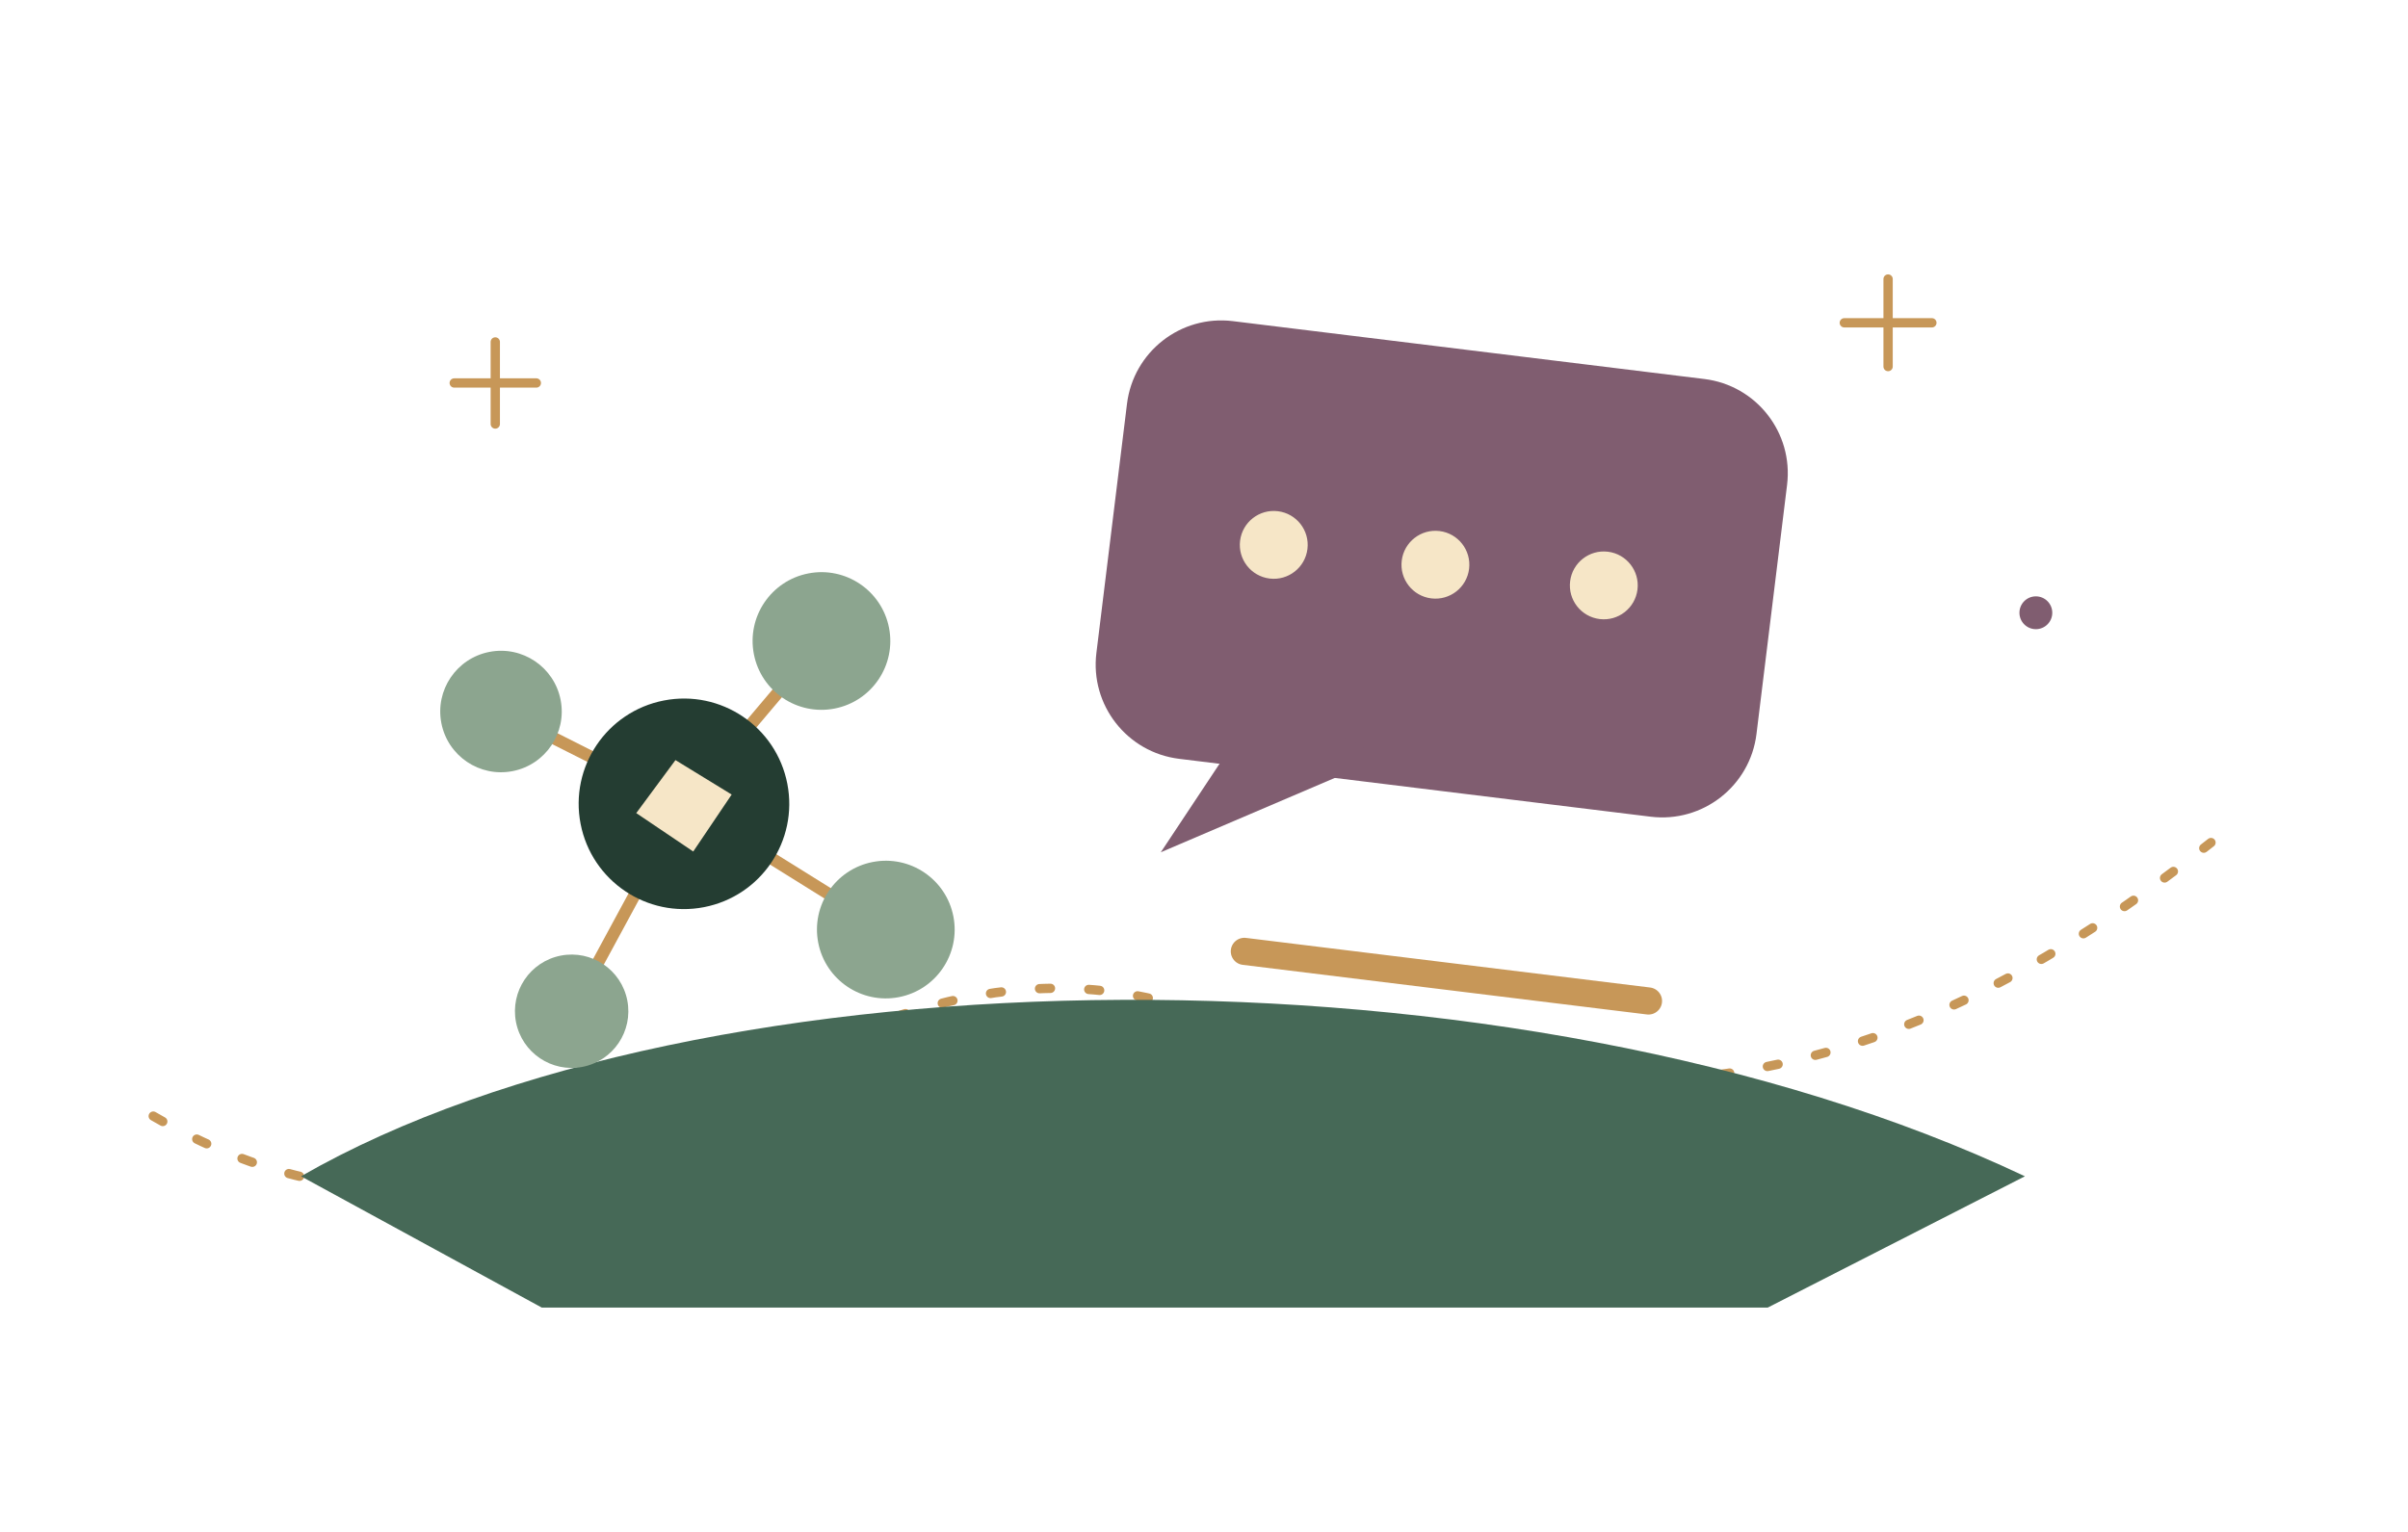
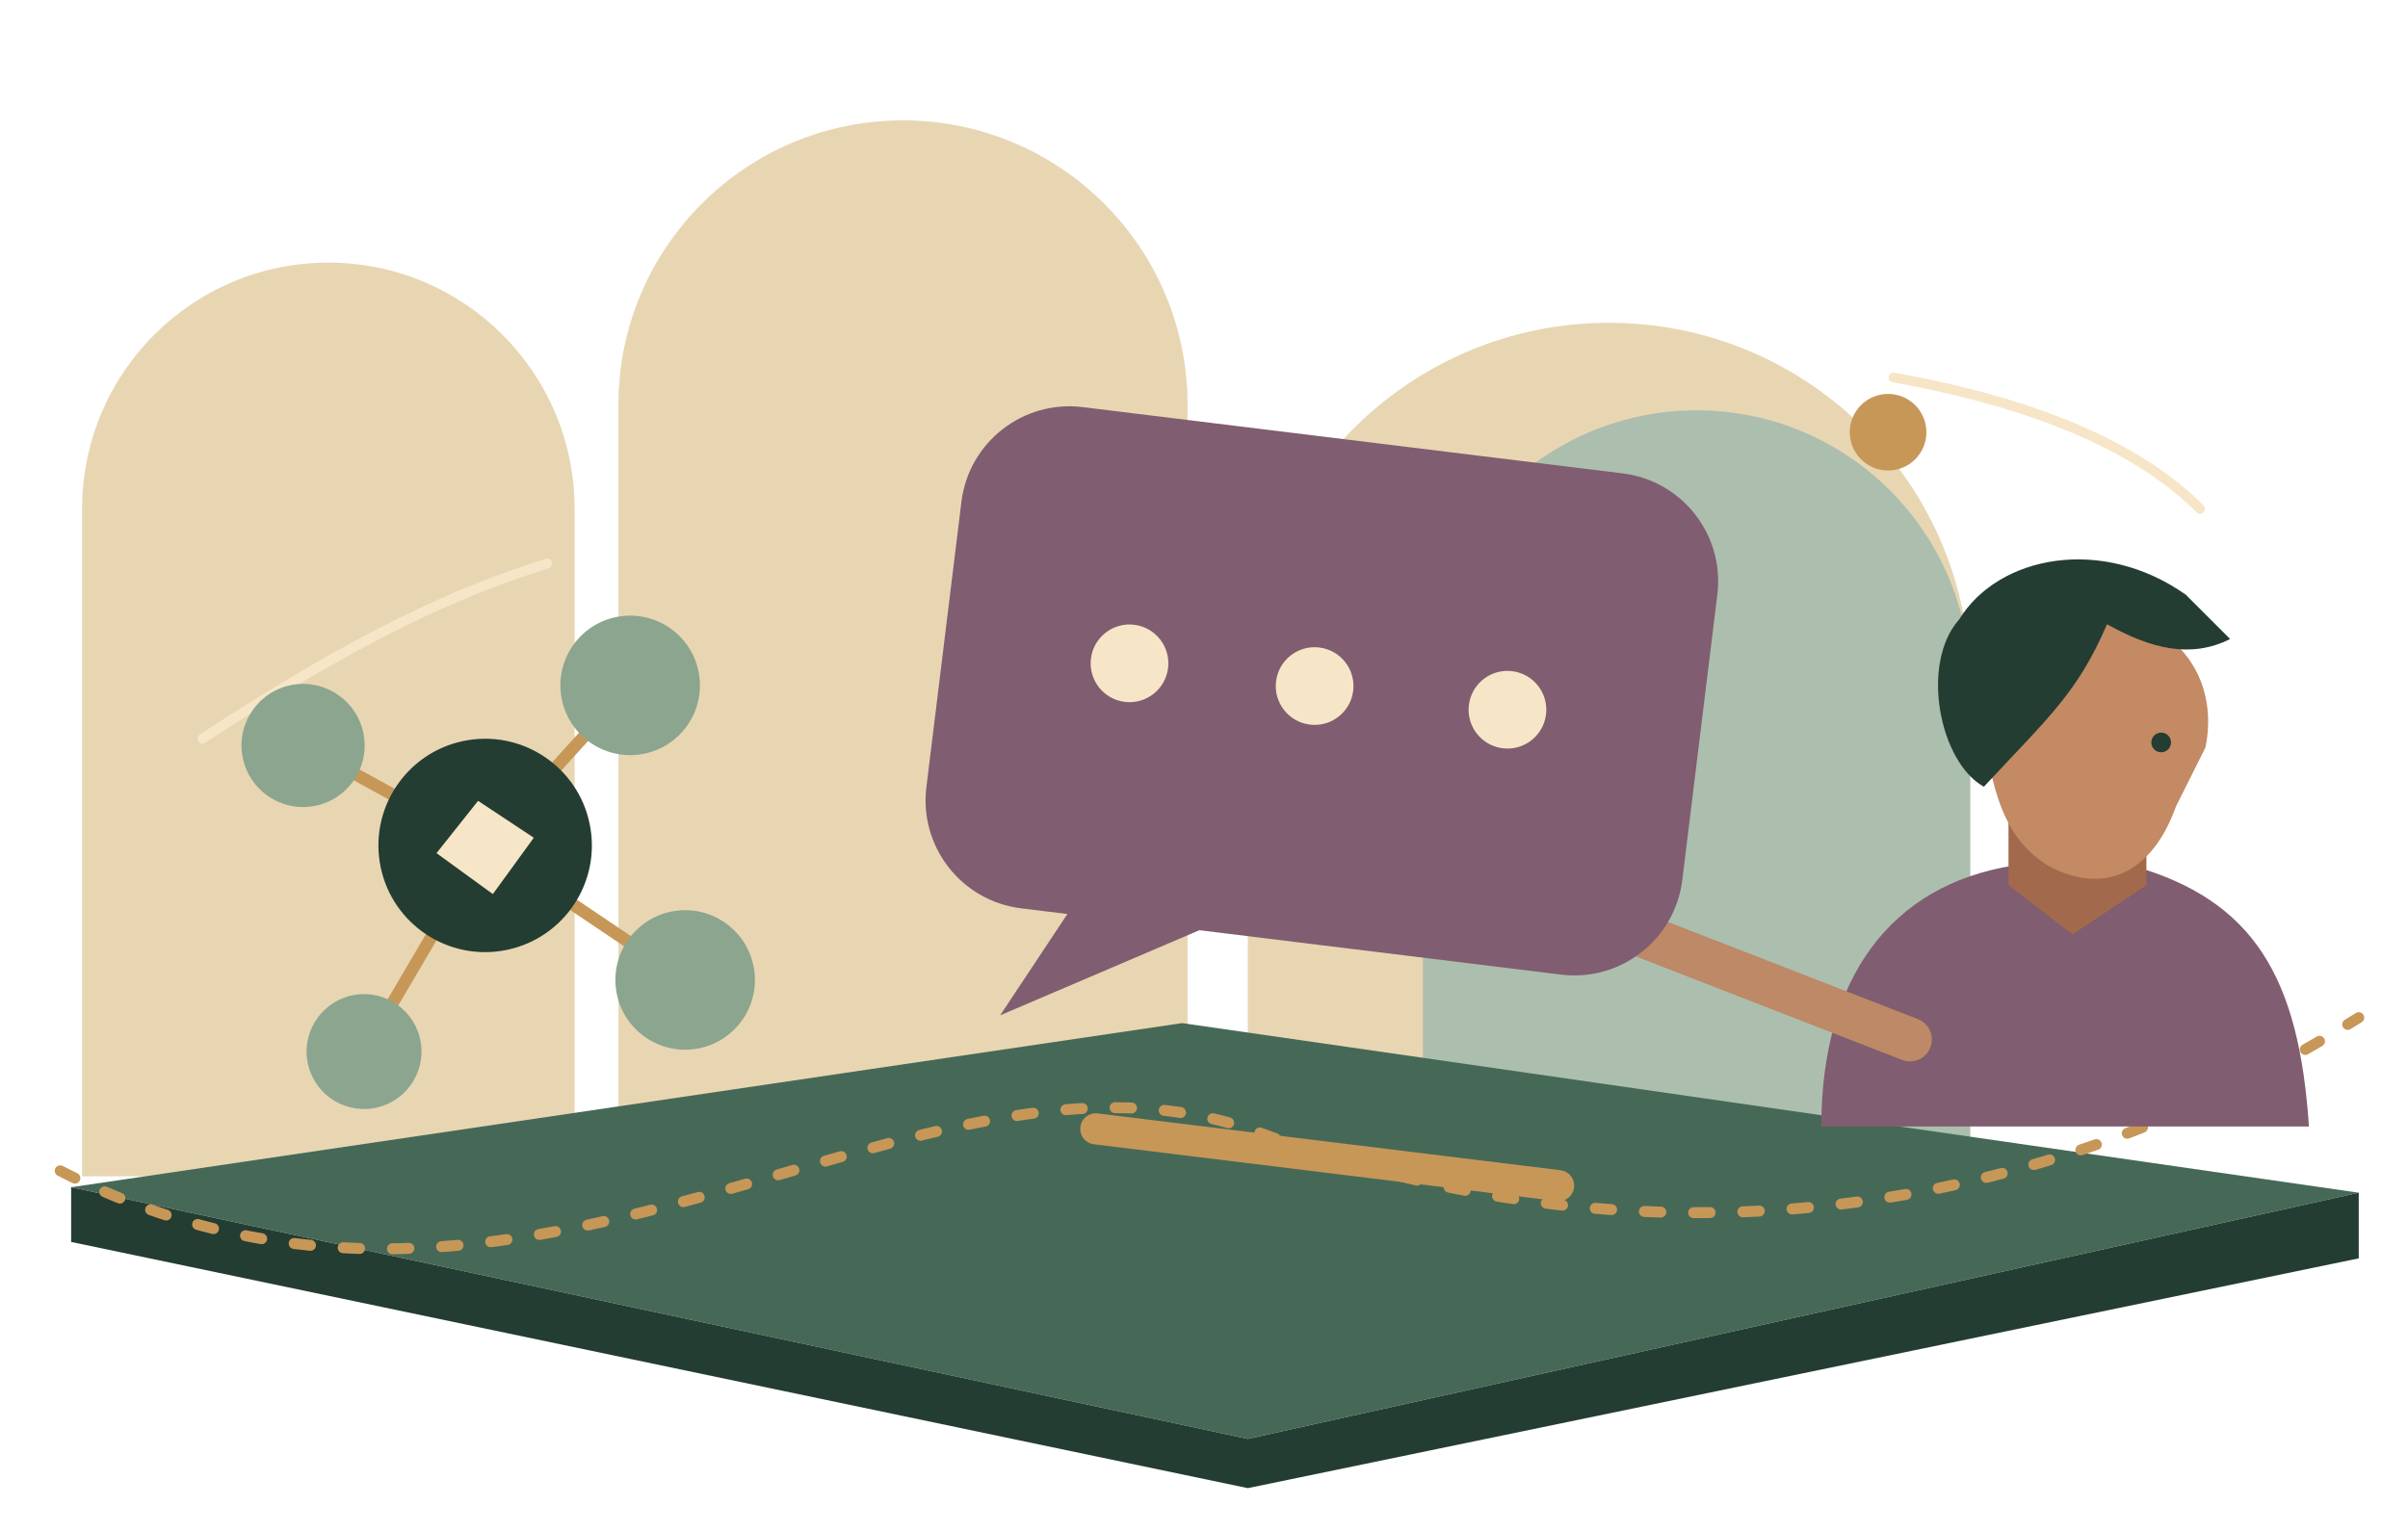
<svg xmlns="http://www.w3.org/2000/svg" viewBox="0 0 440 280" role="img" aria-labelledby="title">
-   <path d="M28 204c78 45 117-41 188-20s121 23 188-30" fill="none" stroke="#c79758" stroke-width="1.7" stroke-linecap="round" stroke-linejoin="round" stroke-dasharray="2 7" />
-   <path d="M83 70h15m-7.5-7.5v15M337 59h16m-8-8v16" fill="none" stroke="#c79758" stroke-width="1.7" stroke-linecap="round" stroke-linejoin="round" />
-   <circle cx="372" cy="112" r="3" fill="#805d70" />
-   <path d="M55 215c73-42 222-44 315 0l-47 24H99Z" fill="#466957" />
-   <g transform="translate(81 101) scale(0.74) rotate(-11 60 65)">
+   <g opacity=".72">
+     <path d="M15 215V93a45 45 0 0 1 90 0v122Zm98 0V74a52 52 0 0 1 104 0v141Zm115 0v-90a66 66 0 0 1 132 0v90Z" fill="#dfc696" />
+     <path d="M260 215V125a50 50 0 0 1 100 0v90Z" fill="#8ca58f" />
+   </g>
+   <path d="M13 217 216 187l215 31-203 45Z" fill="#466957" />
+   <path d="M13 217v10l215 45 203-42v-12l-203 45Z" fill="#243d32" />
+   <path d="M11 214C97 258 168 184 230 207s134 21 201-21" fill="none" stroke="#c79758" stroke-width="2" stroke-linecap="round" stroke-linejoin="round" stroke-dasharray="3 6" />
+   <path d="M37 135c29-19 47-27 63-32m246-34q39 7 56 24" fill="none" stroke="#f6e6c7" stroke-width="1.8" stroke-linecap="round" stroke-linejoin="round" />
+   <circle cx="345" cy="79" r="7" fill="#c79758" />
+   <g transform="translate(322 97) scale(0.9) rotate(0 60 65)">
+     <path d="M12 121c0-30 14-49 39-53h24c25 7 34 23 36 53Z" fill="#805d70" />
+     <path d="M50 59v13l13 10 15-10V56Z" fill="#a2694d" />
+     <path d="M45 41c-1-15 10-25 25-24 13 1 23 12 20 27l-6 12c-5 14-15 18-26 12-8-5-11-13-13-27Z" fill="#c38a63" />
+     <path d="M45 52c-9-5-13-25-5-34 8-13 29-17 46-5l9 9c-8 4-16 2-25-3-6 14-12 19-25 33Z" fill="#243d32" />
+     <circle cx="81" cy="43" r="2" fill="#243d32" />
+   </g>
+   <path d="m349 190-54-21" fill="none" stroke="#bd8966" stroke-width="8" stroke-linecap="round" stroke-linejoin="round" />
+   <g transform="translate(154 53) scale(1.42) rotate(7 60 65)">
+     <rect x="11" y="19" width="98" height="65" rx="14" fill="#805d70" />
+     <path d="m36 74-12 24 31-18Z" fill="#805d70" />
+     <circle cx="35" cy="51" r="5" fill="#f6e6c7" />
+     <circle cx="59" cy="51" r="5" fill="#f6e6c7" />
+     <circle cx="84" cy="51" r="5" fill="#f6e6c7" />
+     <path d="M38 111h60" fill="none" stroke="#c79758" stroke-width="4" stroke-linecap="round" stroke-linejoin="round" />
+   </g>
+   <g transform="translate(44 108) scale(0.75) rotate(-9 60 65)">
    <path d="M60 62 20 31m40 31 41-33M60 62l-37 45m37-45 43 40" fill="none" stroke="#c79758" stroke-width="3" stroke-linecap="round" stroke-linejoin="round" />
    <circle cx="60" cy="62" r="26" fill="#243d32" />
    <circle cx="20" cy="31" r="15" fill="#8ca58f" />
    <circle cx="101" cy="29" r="17" fill="#8ca58f" />
    <circle cx="23" cy="107" r="14" fill="#8ca58f" />
    <circle cx="103" cy="102" r="17" fill="#8ca58f" />
    <path d="m60 51 12 11-12 12-12-12Z" fill="#f6e6c7" />
  </g>
-   <g transform="translate(187 40) scale(1.24) rotate(7 60 65)">
-     <rect x="11" y="19" width="98" height="65" rx="14" fill="#805d70" />
-     <path d="m36 74-12 24 31-18Z" fill="#805d70" />
-     <circle cx="35" cy="51" r="5" fill="#f6e6c7" />
-     <circle cx="59" cy="51" r="5" fill="#f6e6c7" />
-     <circle cx="84" cy="51" r="5" fill="#f6e6c7" />
-     <path d="M38 111h60" fill="none" stroke="#c79758" stroke-width="4" stroke-linecap="round" stroke-linejoin="round" />
-   </g>
</svg>
